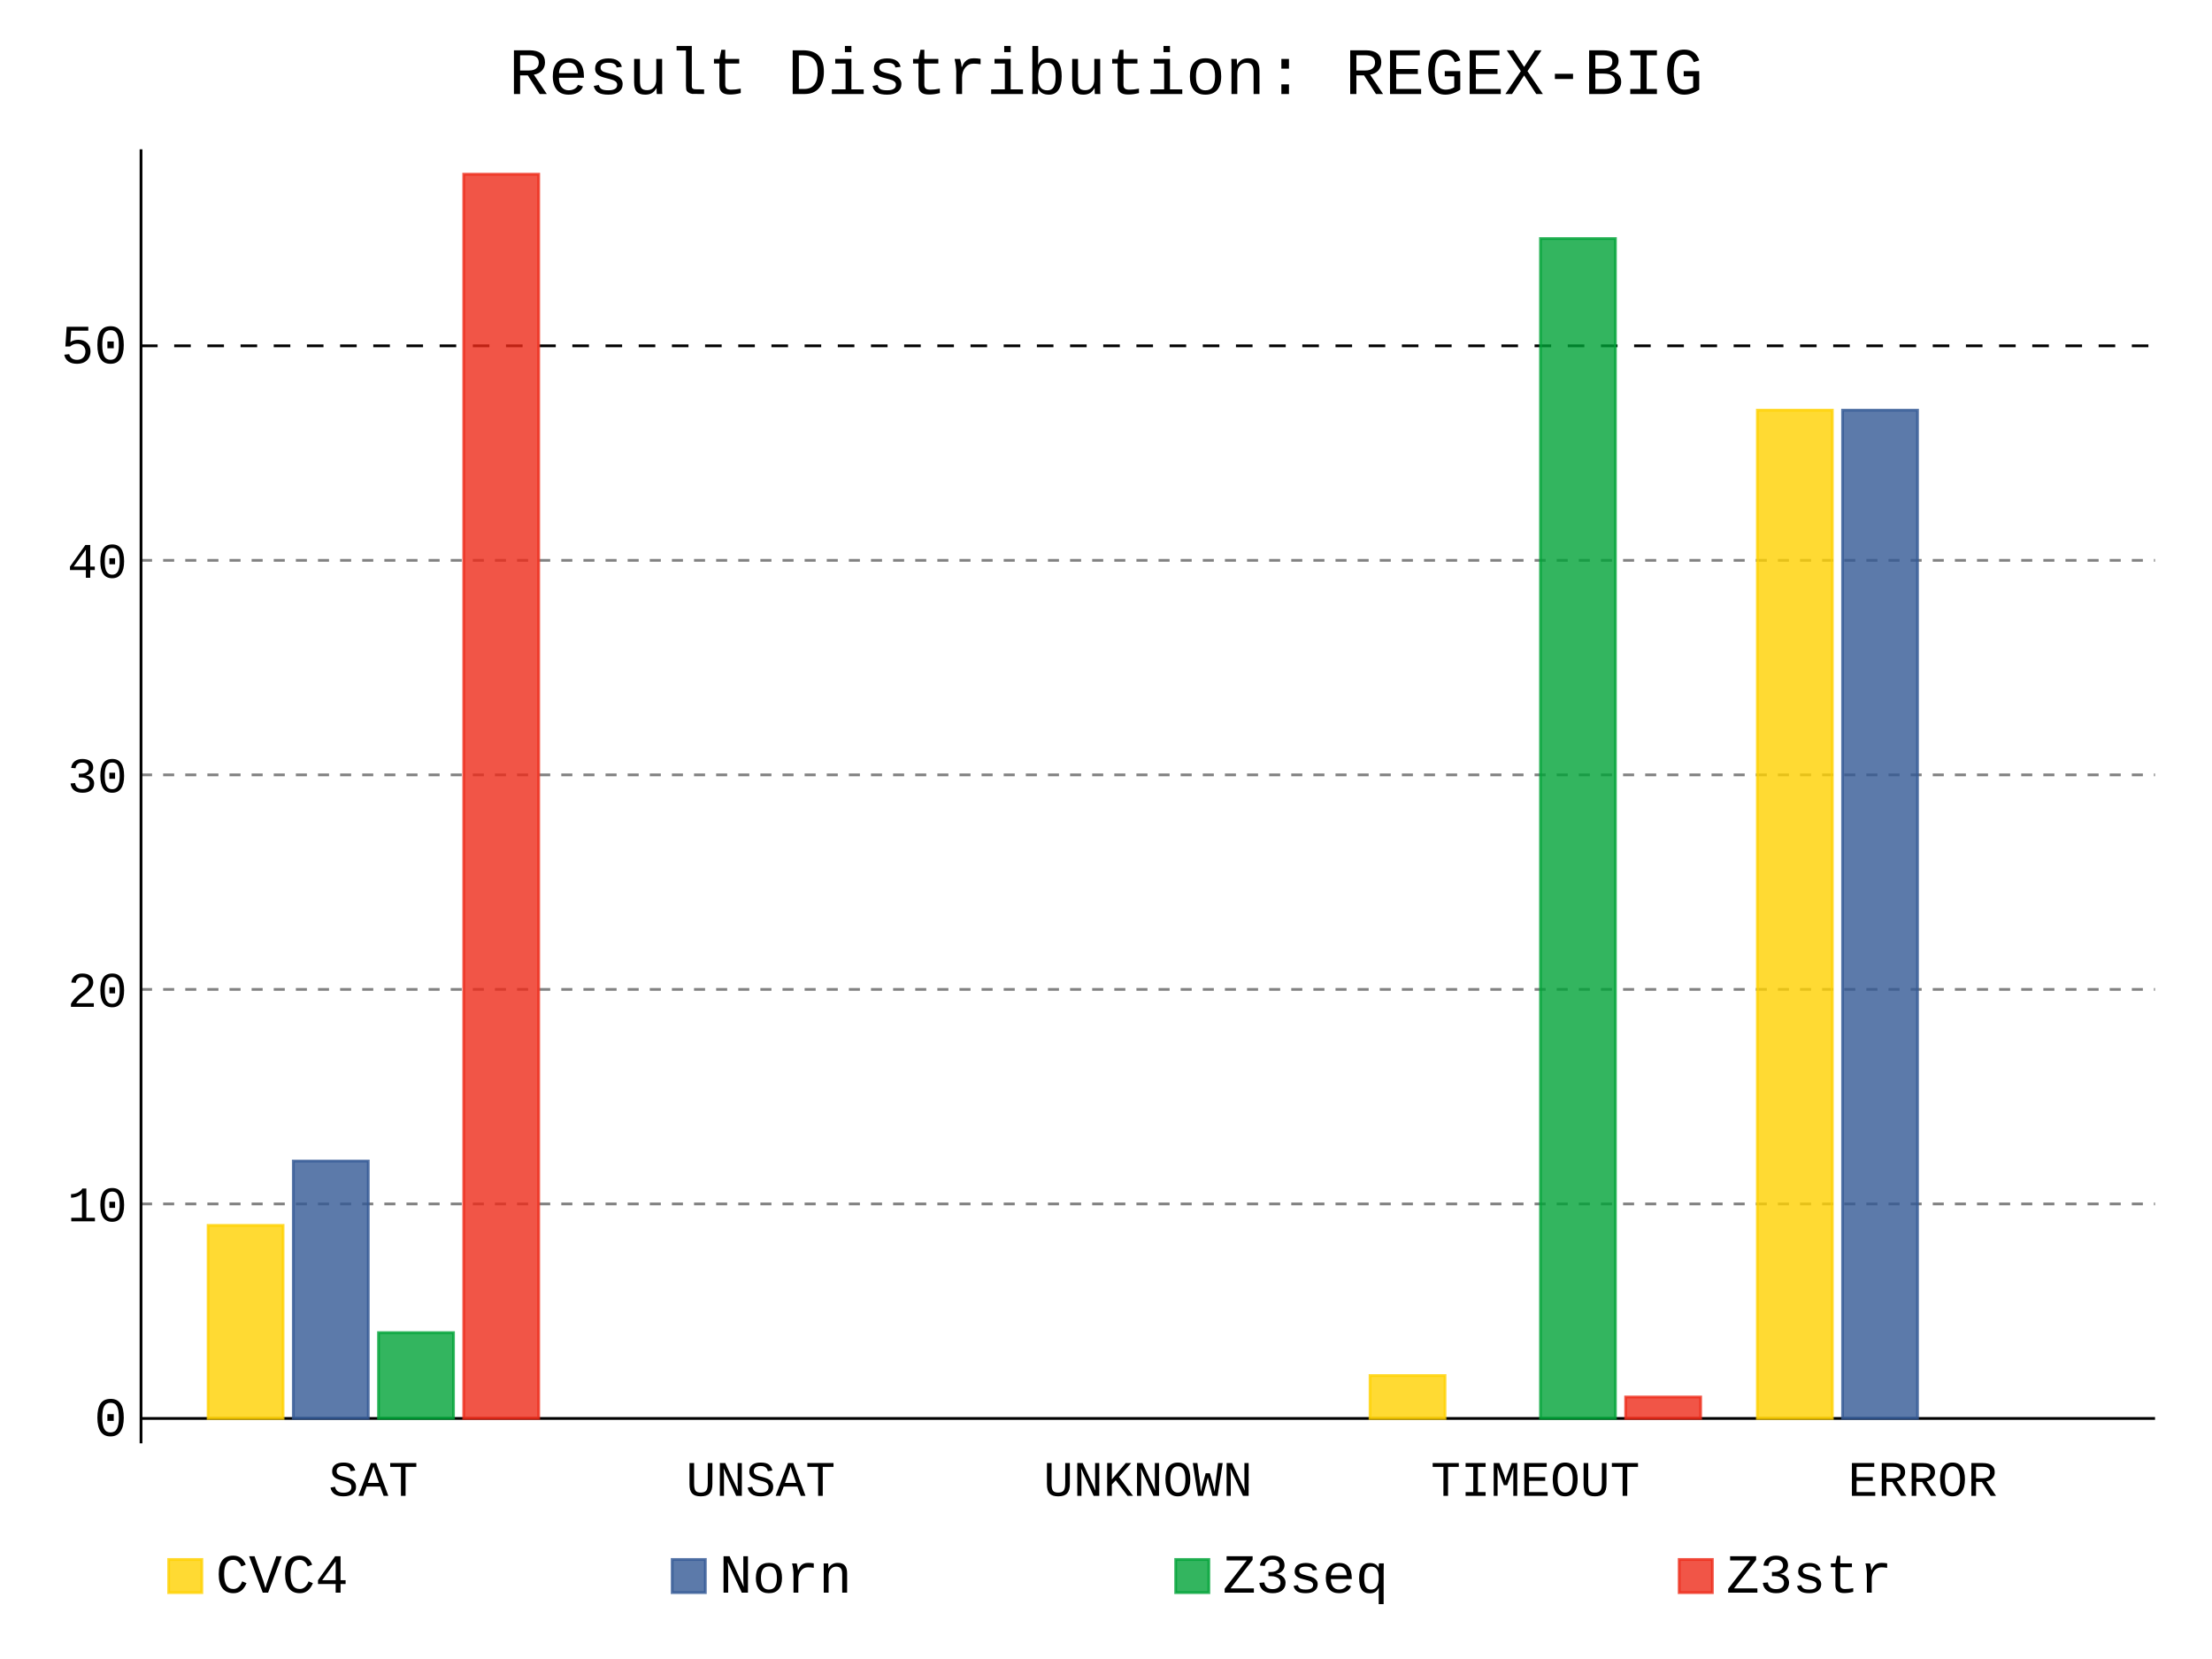
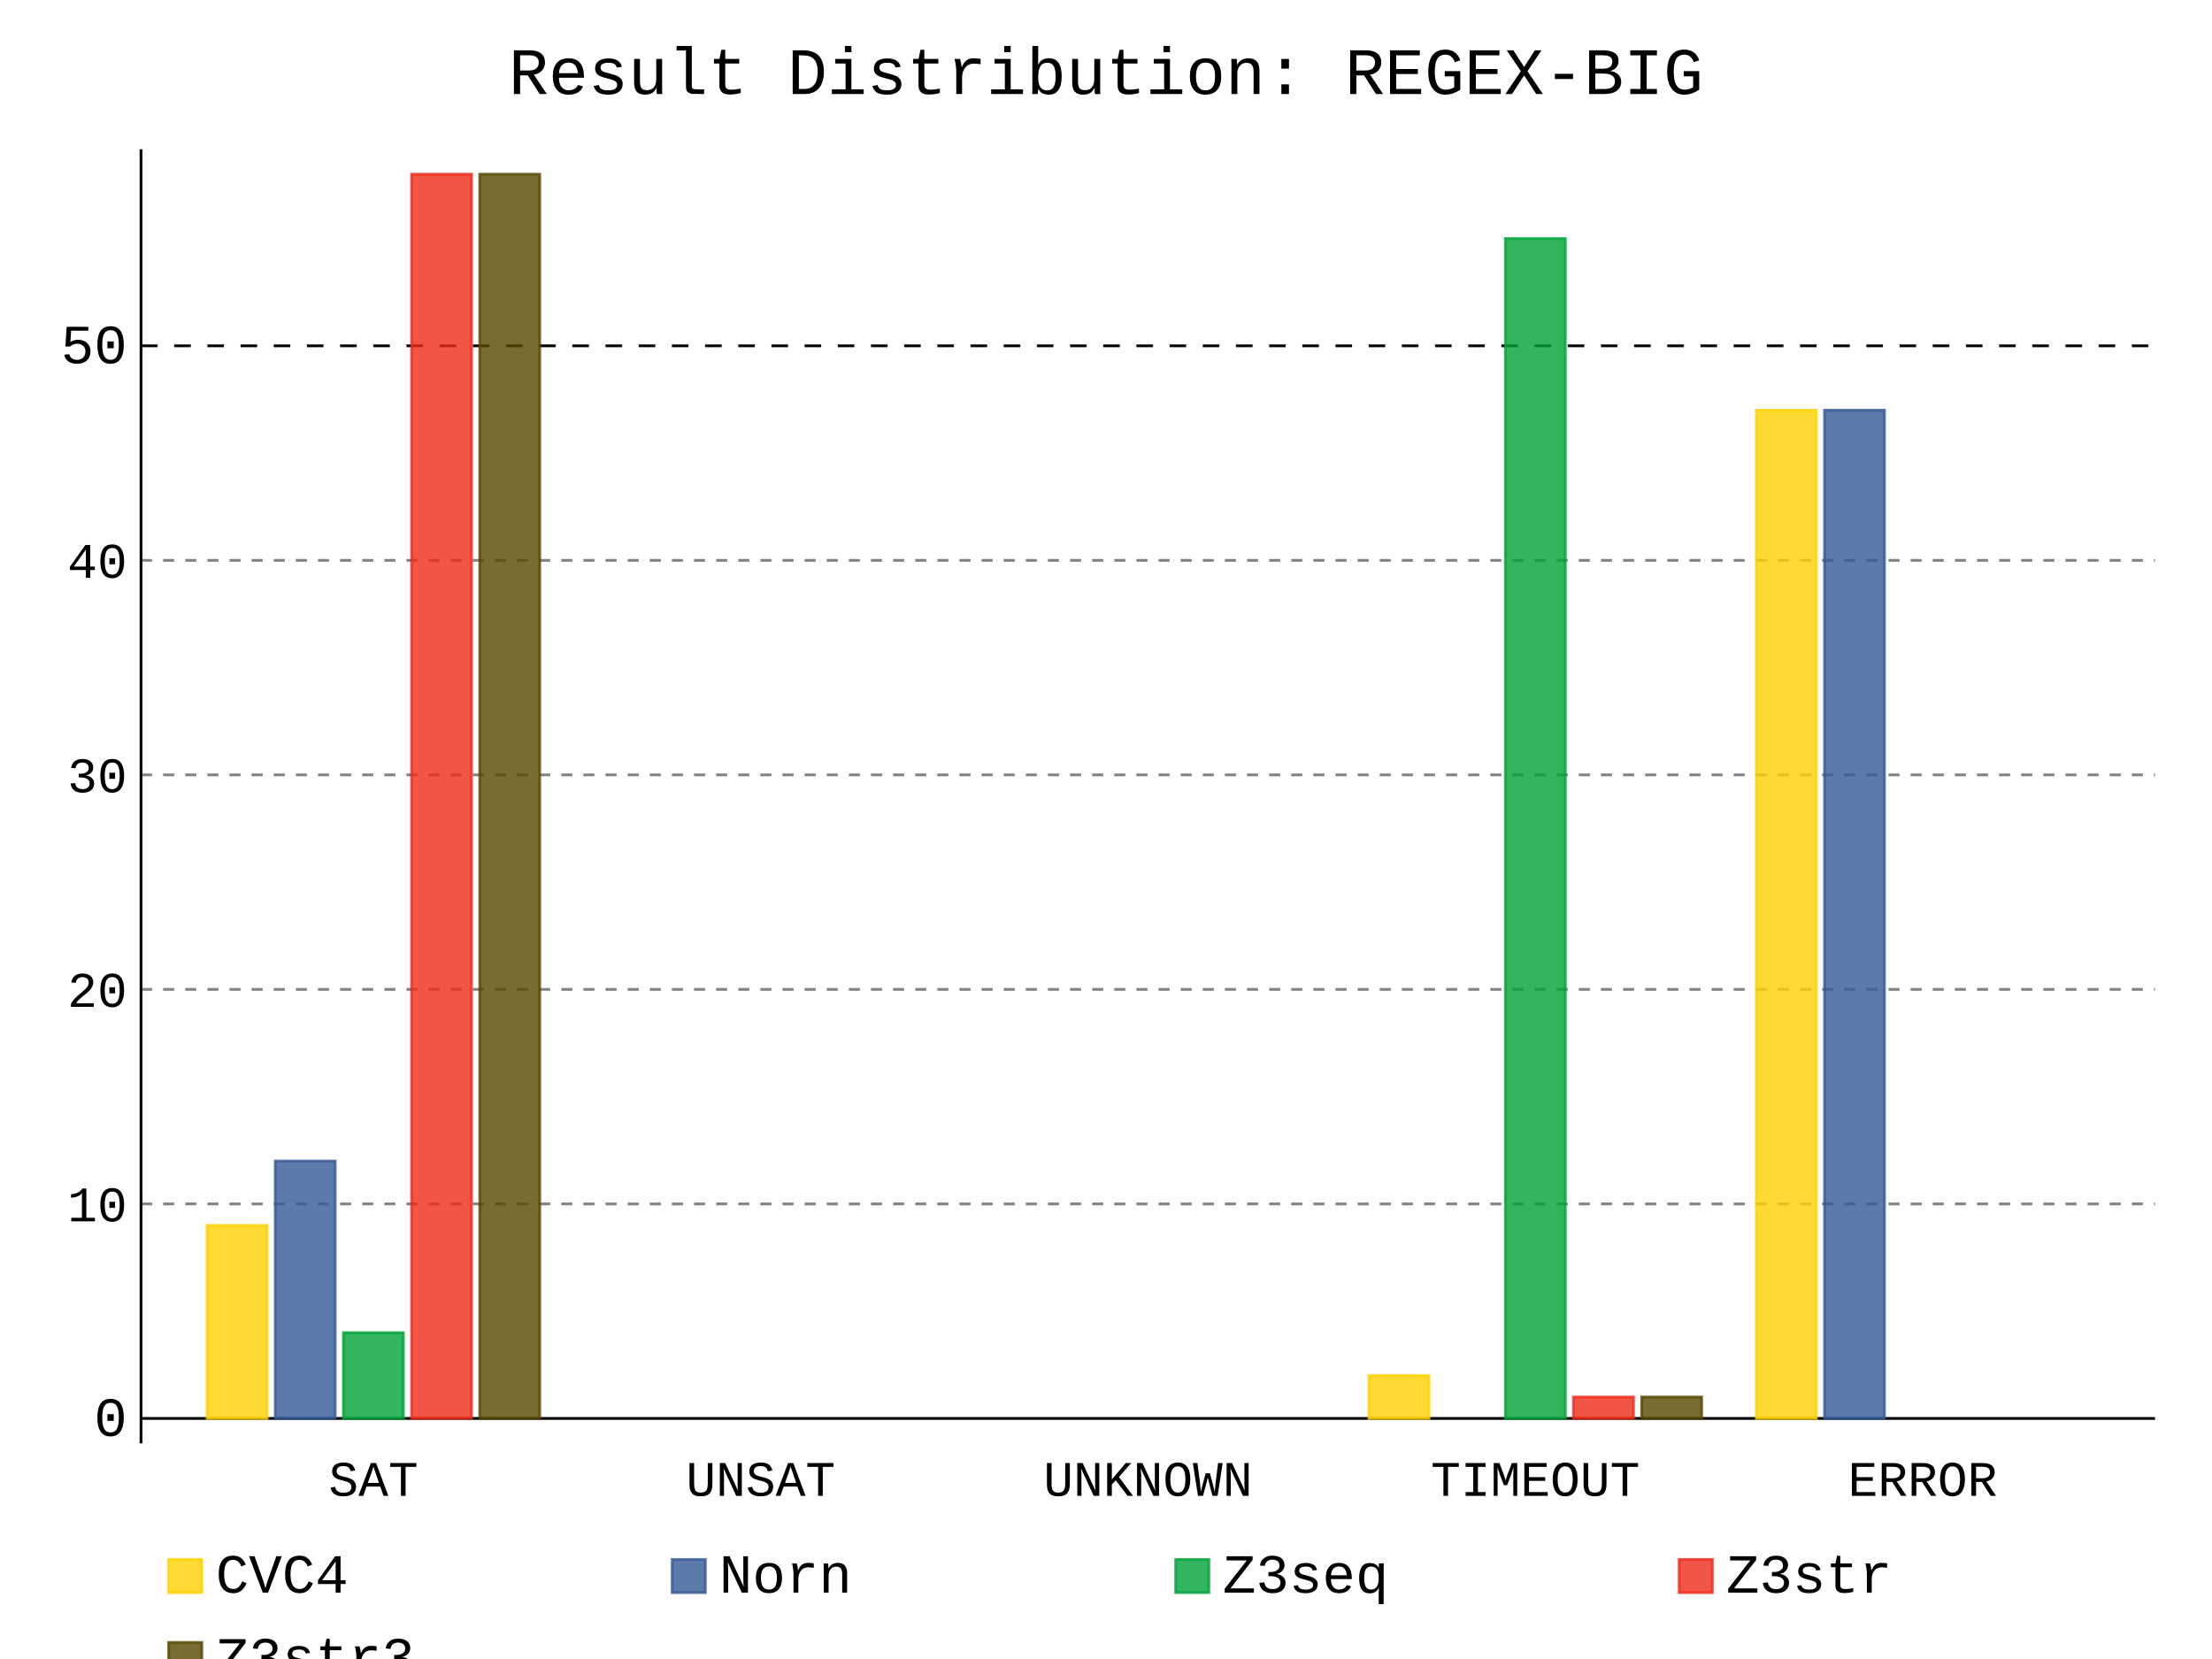
- <svg xmlns="http://www.w3.org/2000/svg" id="chart-dc753cd6-6338-4c86-b2fc-e71252327096" class="pygal-chart" viewBox="0 0 800 600">
+ <svg xmlns="http://www.w3.org/2000/svg" id="chart-0961a11b-cdc3-4ed8-96cc-d1fa281d719a" class="pygal-chart" viewBox="0 0 800 600">
  <defs>
-     <style type="text/css">#chart-dc753cd6-6338-4c86-b2fc-e71252327096{-webkit-user-select:none;-webkit-font-smoothing:antialiased;font-family:Consolas,"Liberation Mono",Menlo,Courier,monospace}#chart-dc753cd6-6338-4c86-b2fc-e71252327096 .title{font-family:Consolas,"Liberation Mono",Menlo,Courier,monospace;font-size:24px}#chart-dc753cd6-6338-4c86-b2fc-e71252327096 .legends .legend text{font-family:Consolas,"Liberation Mono",Menlo,Courier,monospace;font-size:20px}#chart-dc753cd6-6338-4c86-b2fc-e71252327096 .axis text{font-family:Consolas,"Liberation Mono",Menlo,Courier,monospace;font-size:18px}#chart-dc753cd6-6338-4c86-b2fc-e71252327096 .axis text.major{font-family:Consolas,"Liberation Mono",Menlo,Courier,monospace;font-size:20px}#chart-dc753cd6-6338-4c86-b2fc-e71252327096 .text-overlay text.value{font-family:Consolas,"Liberation Mono",Menlo,Courier,monospace;font-size:22px}#chart-dc753cd6-6338-4c86-b2fc-e71252327096 .text-overlay text.label{font-family:Consolas,"Liberation Mono",Menlo,Courier,monospace;font-size:20px}#chart-dc753cd6-6338-4c86-b2fc-e71252327096 .tooltip{font-family:Consolas,"Liberation Mono",Menlo,Courier,monospace;font-size:20px}#chart-dc753cd6-6338-4c86-b2fc-e71252327096 text.no_data{font-family:Consolas,"Liberation Mono",Menlo,Courier,monospace;font-size:64px}
- #chart-dc753cd6-6338-4c86-b2fc-e71252327096{background-color:#FFFFFF}#chart-dc753cd6-6338-4c86-b2fc-e71252327096 path,#chart-dc753cd6-6338-4c86-b2fc-e71252327096 line,#chart-dc753cd6-6338-4c86-b2fc-e71252327096 rect,#chart-dc753cd6-6338-4c86-b2fc-e71252327096 circle{-webkit-transition:100ms;-moz-transition:100ms;transition:100ms}#chart-dc753cd6-6338-4c86-b2fc-e71252327096 .graph &gt; .background{fill:#FFFFFF}#chart-dc753cd6-6338-4c86-b2fc-e71252327096 .plot &gt; .background{fill:#FFFFFF}#chart-dc753cd6-6338-4c86-b2fc-e71252327096 .graph{fill:#000000}#chart-dc753cd6-6338-4c86-b2fc-e71252327096 text.no_data{fill:#000000}#chart-dc753cd6-6338-4c86-b2fc-e71252327096 .title{fill:#000000}#chart-dc753cd6-6338-4c86-b2fc-e71252327096 .legends .legend text{fill:#000000}#chart-dc753cd6-6338-4c86-b2fc-e71252327096 .legends .legend:hover text{fill:#000000}#chart-dc753cd6-6338-4c86-b2fc-e71252327096 .axis .line{stroke:#000000}#chart-dc753cd6-6338-4c86-b2fc-e71252327096 .axis .guide.line{stroke:#828282}#chart-dc753cd6-6338-4c86-b2fc-e71252327096 .axis .major.line{stroke:#000000}#chart-dc753cd6-6338-4c86-b2fc-e71252327096 .axis text.major{fill:#000000}#chart-dc753cd6-6338-4c86-b2fc-e71252327096 .axis.y .guides:hover .guide.line,#chart-dc753cd6-6338-4c86-b2fc-e71252327096 .line-graph .axis.x .guides:hover .guide.line,#chart-dc753cd6-6338-4c86-b2fc-e71252327096 .stackedline-graph .axis.x .guides:hover .guide.line,#chart-dc753cd6-6338-4c86-b2fc-e71252327096 .xy-graph .axis.x .guides:hover .guide.line{stroke:#000000}#chart-dc753cd6-6338-4c86-b2fc-e71252327096 .axis .guides:hover text{fill:#000000}#chart-dc753cd6-6338-4c86-b2fc-e71252327096 .reactive{fill-opacity:.8;stroke-opacity:.8}#chart-dc753cd6-6338-4c86-b2fc-e71252327096 .ci{stroke:#000000}#chart-dc753cd6-6338-4c86-b2fc-e71252327096 .reactive.active,#chart-dc753cd6-6338-4c86-b2fc-e71252327096 .active .reactive{fill-opacity:.9;stroke-opacity:.9;stroke-width:4}#chart-dc753cd6-6338-4c86-b2fc-e71252327096 .ci .reactive.active{stroke-width:1.5}#chart-dc753cd6-6338-4c86-b2fc-e71252327096 .series text{fill:#000000}#chart-dc753cd6-6338-4c86-b2fc-e71252327096 .tooltip rect{fill:#FFFFFF;stroke:#000000;-webkit-transition:opacity 100ms;-moz-transition:opacity 100ms;transition:opacity 100ms}#chart-dc753cd6-6338-4c86-b2fc-e71252327096 .tooltip .label{fill:#000000}#chart-dc753cd6-6338-4c86-b2fc-e71252327096 .tooltip .label{fill:#000000}#chart-dc753cd6-6338-4c86-b2fc-e71252327096 .tooltip .legend{font-size:.8em;fill:#828282}#chart-dc753cd6-6338-4c86-b2fc-e71252327096 .tooltip .x_label{font-size:.6em;fill:#000000}#chart-dc753cd6-6338-4c86-b2fc-e71252327096 .tooltip .xlink{font-size:.5em;text-decoration:underline}#chart-dc753cd6-6338-4c86-b2fc-e71252327096 .tooltip .value{font-size:1.5em}#chart-dc753cd6-6338-4c86-b2fc-e71252327096 .bound{font-size:.5em}#chart-dc753cd6-6338-4c86-b2fc-e71252327096 .max-value{font-size:.75em;fill:#828282}#chart-dc753cd6-6338-4c86-b2fc-e71252327096 .map-element{fill:#FFFFFF;stroke:#828282 !important}#chart-dc753cd6-6338-4c86-b2fc-e71252327096 .map-element .reactive{fill-opacity:inherit;stroke-opacity:inherit}#chart-dc753cd6-6338-4c86-b2fc-e71252327096 .color-0,#chart-dc753cd6-6338-4c86-b2fc-e71252327096 .color-0 a:visited{stroke:#FFD000;fill:#FFD000}#chart-dc753cd6-6338-4c86-b2fc-e71252327096 .color-1,#chart-dc753cd6-6338-4c86-b2fc-e71252327096 .color-1 a:visited{stroke:#345995;fill:#345995}#chart-dc753cd6-6338-4c86-b2fc-e71252327096 .color-2,#chart-dc753cd6-6338-4c86-b2fc-e71252327096 .color-2 a:visited{stroke:#01A337;fill:#01A337}#chart-dc753cd6-6338-4c86-b2fc-e71252327096 .color-3,#chart-dc753cd6-6338-4c86-b2fc-e71252327096 .color-3 a:visited{stroke:#ED2B1A;fill:#ED2B1A}#chart-dc753cd6-6338-4c86-b2fc-e71252327096 .text-overlay .color-0 text{fill:black}#chart-dc753cd6-6338-4c86-b2fc-e71252327096 .text-overlay .color-1 text{fill:black}#chart-dc753cd6-6338-4c86-b2fc-e71252327096 .text-overlay .color-2 text{fill:black}#chart-dc753cd6-6338-4c86-b2fc-e71252327096 .text-overlay .color-3 text{fill:black}
- #chart-dc753cd6-6338-4c86-b2fc-e71252327096 text.no_data{text-anchor:middle}#chart-dc753cd6-6338-4c86-b2fc-e71252327096 .guide.line{fill:none}#chart-dc753cd6-6338-4c86-b2fc-e71252327096 .centered{text-anchor:middle}#chart-dc753cd6-6338-4c86-b2fc-e71252327096 .title{text-anchor:middle}#chart-dc753cd6-6338-4c86-b2fc-e71252327096 .legends .legend text{fill-opacity:1}#chart-dc753cd6-6338-4c86-b2fc-e71252327096 .axis.x text{text-anchor:middle}#chart-dc753cd6-6338-4c86-b2fc-e71252327096 .axis.x:not(.web) text[transform]{text-anchor:start}#chart-dc753cd6-6338-4c86-b2fc-e71252327096 .axis.x:not(.web) text[transform].backwards{text-anchor:end}#chart-dc753cd6-6338-4c86-b2fc-e71252327096 .axis.y text{text-anchor:end}#chart-dc753cd6-6338-4c86-b2fc-e71252327096 .axis.y text[transform].backwards{text-anchor:start}#chart-dc753cd6-6338-4c86-b2fc-e71252327096 .axis.y2 text{text-anchor:start}#chart-dc753cd6-6338-4c86-b2fc-e71252327096 .axis.y2 text[transform].backwards{text-anchor:end}#chart-dc753cd6-6338-4c86-b2fc-e71252327096 .axis .guide.line{stroke-dasharray:4,4}#chart-dc753cd6-6338-4c86-b2fc-e71252327096 .axis .major.guide.line{stroke-dasharray:6,6}#chart-dc753cd6-6338-4c86-b2fc-e71252327096 .horizontal .axis.y .guide.line,#chart-dc753cd6-6338-4c86-b2fc-e71252327096 .horizontal .axis.y2 .guide.line,#chart-dc753cd6-6338-4c86-b2fc-e71252327096 .vertical .axis.x .guide.line{opacity:0}#chart-dc753cd6-6338-4c86-b2fc-e71252327096 .horizontal .axis.always_show .guide.line,#chart-dc753cd6-6338-4c86-b2fc-e71252327096 .vertical .axis.always_show .guide.line{opacity:1 !important}#chart-dc753cd6-6338-4c86-b2fc-e71252327096 .axis.y .guides:hover .guide.line,#chart-dc753cd6-6338-4c86-b2fc-e71252327096 .axis.y2 .guides:hover .guide.line,#chart-dc753cd6-6338-4c86-b2fc-e71252327096 .axis.x .guides:hover .guide.line{opacity:1}#chart-dc753cd6-6338-4c86-b2fc-e71252327096 .axis .guides:hover text{opacity:1}#chart-dc753cd6-6338-4c86-b2fc-e71252327096 .nofill{fill:none}#chart-dc753cd6-6338-4c86-b2fc-e71252327096 .subtle-fill{fill-opacity:.2}#chart-dc753cd6-6338-4c86-b2fc-e71252327096 .dot{stroke-width:1px;fill-opacity:1}#chart-dc753cd6-6338-4c86-b2fc-e71252327096 .dot.active{stroke-width:5px}#chart-dc753cd6-6338-4c86-b2fc-e71252327096 .dot.negative{fill:transparent}#chart-dc753cd6-6338-4c86-b2fc-e71252327096 text,#chart-dc753cd6-6338-4c86-b2fc-e71252327096 tspan{stroke:none !important}#chart-dc753cd6-6338-4c86-b2fc-e71252327096 .series text.active{opacity:1}#chart-dc753cd6-6338-4c86-b2fc-e71252327096 .tooltip rect{fill-opacity:.95;stroke-width:.5}#chart-dc753cd6-6338-4c86-b2fc-e71252327096 .tooltip text{fill-opacity:1}#chart-dc753cd6-6338-4c86-b2fc-e71252327096 .showable{visibility:hidden}#chart-dc753cd6-6338-4c86-b2fc-e71252327096 .showable.shown{visibility:visible}#chart-dc753cd6-6338-4c86-b2fc-e71252327096 .gauge-background{fill:rgba(229,229,229,1);stroke:none}#chart-dc753cd6-6338-4c86-b2fc-e71252327096 .bg-lines{stroke:#FFFFFF;stroke-width:2px}</style>
+     <style type="text/css">#chart-0961a11b-cdc3-4ed8-96cc-d1fa281d719a{-webkit-user-select:none;-webkit-font-smoothing:antialiased;font-family:Consolas,"Liberation Mono",Menlo,Courier,monospace}#chart-0961a11b-cdc3-4ed8-96cc-d1fa281d719a .title{font-family:Consolas,"Liberation Mono",Menlo,Courier,monospace;font-size:24px}#chart-0961a11b-cdc3-4ed8-96cc-d1fa281d719a .legends .legend text{font-family:Consolas,"Liberation Mono",Menlo,Courier,monospace;font-size:20px}#chart-0961a11b-cdc3-4ed8-96cc-d1fa281d719a .axis text{font-family:Consolas,"Liberation Mono",Menlo,Courier,monospace;font-size:18px}#chart-0961a11b-cdc3-4ed8-96cc-d1fa281d719a .axis text.major{font-family:Consolas,"Liberation Mono",Menlo,Courier,monospace;font-size:20px}#chart-0961a11b-cdc3-4ed8-96cc-d1fa281d719a .text-overlay text.value{font-family:Consolas,"Liberation Mono",Menlo,Courier,monospace;font-size:22px}#chart-0961a11b-cdc3-4ed8-96cc-d1fa281d719a .text-overlay text.label{font-family:Consolas,"Liberation Mono",Menlo,Courier,monospace;font-size:20px}#chart-0961a11b-cdc3-4ed8-96cc-d1fa281d719a .tooltip{font-family:Consolas,"Liberation Mono",Menlo,Courier,monospace;font-size:20px}#chart-0961a11b-cdc3-4ed8-96cc-d1fa281d719a text.no_data{font-family:Consolas,"Liberation Mono",Menlo,Courier,monospace;font-size:64px}
+ #chart-0961a11b-cdc3-4ed8-96cc-d1fa281d719a{background-color:#FFFFFF}#chart-0961a11b-cdc3-4ed8-96cc-d1fa281d719a path,#chart-0961a11b-cdc3-4ed8-96cc-d1fa281d719a line,#chart-0961a11b-cdc3-4ed8-96cc-d1fa281d719a rect,#chart-0961a11b-cdc3-4ed8-96cc-d1fa281d719a circle{-webkit-transition:100ms;-moz-transition:100ms;transition:100ms}#chart-0961a11b-cdc3-4ed8-96cc-d1fa281d719a .graph &gt; .background{fill:#FFFFFF}#chart-0961a11b-cdc3-4ed8-96cc-d1fa281d719a .plot &gt; .background{fill:#FFFFFF}#chart-0961a11b-cdc3-4ed8-96cc-d1fa281d719a .graph{fill:#000000}#chart-0961a11b-cdc3-4ed8-96cc-d1fa281d719a text.no_data{fill:#000000}#chart-0961a11b-cdc3-4ed8-96cc-d1fa281d719a .title{fill:#000000}#chart-0961a11b-cdc3-4ed8-96cc-d1fa281d719a .legends .legend text{fill:#000000}#chart-0961a11b-cdc3-4ed8-96cc-d1fa281d719a .legends .legend:hover text{fill:#000000}#chart-0961a11b-cdc3-4ed8-96cc-d1fa281d719a .axis .line{stroke:#000000}#chart-0961a11b-cdc3-4ed8-96cc-d1fa281d719a .axis .guide.line{stroke:#828282}#chart-0961a11b-cdc3-4ed8-96cc-d1fa281d719a .axis .major.line{stroke:#000000}#chart-0961a11b-cdc3-4ed8-96cc-d1fa281d719a .axis text.major{fill:#000000}#chart-0961a11b-cdc3-4ed8-96cc-d1fa281d719a .axis.y .guides:hover .guide.line,#chart-0961a11b-cdc3-4ed8-96cc-d1fa281d719a .line-graph .axis.x .guides:hover .guide.line,#chart-0961a11b-cdc3-4ed8-96cc-d1fa281d719a .stackedline-graph .axis.x .guides:hover .guide.line,#chart-0961a11b-cdc3-4ed8-96cc-d1fa281d719a .xy-graph .axis.x .guides:hover .guide.line{stroke:#000000}#chart-0961a11b-cdc3-4ed8-96cc-d1fa281d719a .axis .guides:hover text{fill:#000000}#chart-0961a11b-cdc3-4ed8-96cc-d1fa281d719a .reactive{fill-opacity:.8;stroke-opacity:.8}#chart-0961a11b-cdc3-4ed8-96cc-d1fa281d719a .ci{stroke:#000000}#chart-0961a11b-cdc3-4ed8-96cc-d1fa281d719a .reactive.active,#chart-0961a11b-cdc3-4ed8-96cc-d1fa281d719a .active .reactive{fill-opacity:.9;stroke-opacity:.9;stroke-width:4}#chart-0961a11b-cdc3-4ed8-96cc-d1fa281d719a .ci .reactive.active{stroke-width:1.5}#chart-0961a11b-cdc3-4ed8-96cc-d1fa281d719a .series text{fill:#000000}#chart-0961a11b-cdc3-4ed8-96cc-d1fa281d719a .tooltip rect{fill:#FFFFFF;stroke:#000000;-webkit-transition:opacity 100ms;-moz-transition:opacity 100ms;transition:opacity 100ms}#chart-0961a11b-cdc3-4ed8-96cc-d1fa281d719a .tooltip .label{fill:#000000}#chart-0961a11b-cdc3-4ed8-96cc-d1fa281d719a .tooltip .label{fill:#000000}#chart-0961a11b-cdc3-4ed8-96cc-d1fa281d719a .tooltip .legend{font-size:.8em;fill:#828282}#chart-0961a11b-cdc3-4ed8-96cc-d1fa281d719a .tooltip .x_label{font-size:.6em;fill:#000000}#chart-0961a11b-cdc3-4ed8-96cc-d1fa281d719a .tooltip .xlink{font-size:.5em;text-decoration:underline}#chart-0961a11b-cdc3-4ed8-96cc-d1fa281d719a .tooltip .value{font-size:1.5em}#chart-0961a11b-cdc3-4ed8-96cc-d1fa281d719a .bound{font-size:.5em}#chart-0961a11b-cdc3-4ed8-96cc-d1fa281d719a .max-value{font-size:.75em;fill:#828282}#chart-0961a11b-cdc3-4ed8-96cc-d1fa281d719a .map-element{fill:#FFFFFF;stroke:#828282 !important}#chart-0961a11b-cdc3-4ed8-96cc-d1fa281d719a .map-element .reactive{fill-opacity:inherit;stroke-opacity:inherit}#chart-0961a11b-cdc3-4ed8-96cc-d1fa281d719a .color-0,#chart-0961a11b-cdc3-4ed8-96cc-d1fa281d719a .color-0 a:visited{stroke:#ffd000;fill:#ffd000}#chart-0961a11b-cdc3-4ed8-96cc-d1fa281d719a .color-1,#chart-0961a11b-cdc3-4ed8-96cc-d1fa281d719a .color-1 a:visited{stroke:#345995;fill:#345995}#chart-0961a11b-cdc3-4ed8-96cc-d1fa281d719a .color-2,#chart-0961a11b-cdc3-4ed8-96cc-d1fa281d719a .color-2 a:visited{stroke:#01a337;fill:#01a337}#chart-0961a11b-cdc3-4ed8-96cc-d1fa281d719a .color-3,#chart-0961a11b-cdc3-4ed8-96cc-d1fa281d719a .color-3 a:visited{stroke:#ed2b1a;fill:#ed2b1a}#chart-0961a11b-cdc3-4ed8-96cc-d1fa281d719a .color-4,#chart-0961a11b-cdc3-4ed8-96cc-d1fa281d719a .color-4 a:visited{stroke:#574700;fill:#574700}#chart-0961a11b-cdc3-4ed8-96cc-d1fa281d719a .text-overlay .color-0 text{fill:black}#chart-0961a11b-cdc3-4ed8-96cc-d1fa281d719a .text-overlay .color-1 text{fill:black}#chart-0961a11b-cdc3-4ed8-96cc-d1fa281d719a .text-overlay .color-2 text{fill:black}#chart-0961a11b-cdc3-4ed8-96cc-d1fa281d719a .text-overlay .color-3 text{fill:black}#chart-0961a11b-cdc3-4ed8-96cc-d1fa281d719a .text-overlay .color-4 text{fill:white}
+ #chart-0961a11b-cdc3-4ed8-96cc-d1fa281d719a text.no_data{text-anchor:middle}#chart-0961a11b-cdc3-4ed8-96cc-d1fa281d719a .guide.line{fill:none}#chart-0961a11b-cdc3-4ed8-96cc-d1fa281d719a .centered{text-anchor:middle}#chart-0961a11b-cdc3-4ed8-96cc-d1fa281d719a .title{text-anchor:middle}#chart-0961a11b-cdc3-4ed8-96cc-d1fa281d719a .legends .legend text{fill-opacity:1}#chart-0961a11b-cdc3-4ed8-96cc-d1fa281d719a .axis.x text{text-anchor:middle}#chart-0961a11b-cdc3-4ed8-96cc-d1fa281d719a .axis.x:not(.web) text[transform]{text-anchor:start}#chart-0961a11b-cdc3-4ed8-96cc-d1fa281d719a .axis.x:not(.web) text[transform].backwards{text-anchor:end}#chart-0961a11b-cdc3-4ed8-96cc-d1fa281d719a .axis.y text{text-anchor:end}#chart-0961a11b-cdc3-4ed8-96cc-d1fa281d719a .axis.y text[transform].backwards{text-anchor:start}#chart-0961a11b-cdc3-4ed8-96cc-d1fa281d719a .axis.y2 text{text-anchor:start}#chart-0961a11b-cdc3-4ed8-96cc-d1fa281d719a .axis.y2 text[transform].backwards{text-anchor:end}#chart-0961a11b-cdc3-4ed8-96cc-d1fa281d719a .axis .guide.line{stroke-dasharray:4,4}#chart-0961a11b-cdc3-4ed8-96cc-d1fa281d719a .axis .major.guide.line{stroke-dasharray:6,6}#chart-0961a11b-cdc3-4ed8-96cc-d1fa281d719a .horizontal .axis.y .guide.line,#chart-0961a11b-cdc3-4ed8-96cc-d1fa281d719a .horizontal .axis.y2 .guide.line,#chart-0961a11b-cdc3-4ed8-96cc-d1fa281d719a .vertical .axis.x .guide.line{opacity:0}#chart-0961a11b-cdc3-4ed8-96cc-d1fa281d719a .horizontal .axis.always_show .guide.line,#chart-0961a11b-cdc3-4ed8-96cc-d1fa281d719a .vertical .axis.always_show .guide.line{opacity:1 !important}#chart-0961a11b-cdc3-4ed8-96cc-d1fa281d719a .axis.y .guides:hover .guide.line,#chart-0961a11b-cdc3-4ed8-96cc-d1fa281d719a .axis.y2 .guides:hover .guide.line,#chart-0961a11b-cdc3-4ed8-96cc-d1fa281d719a .axis.x .guides:hover .guide.line{opacity:1}#chart-0961a11b-cdc3-4ed8-96cc-d1fa281d719a .axis .guides:hover text{opacity:1}#chart-0961a11b-cdc3-4ed8-96cc-d1fa281d719a .nofill{fill:none}#chart-0961a11b-cdc3-4ed8-96cc-d1fa281d719a .subtle-fill{fill-opacity:.2}#chart-0961a11b-cdc3-4ed8-96cc-d1fa281d719a .dot{stroke-width:1px;fill-opacity:1}#chart-0961a11b-cdc3-4ed8-96cc-d1fa281d719a .dot.active{stroke-width:5px}#chart-0961a11b-cdc3-4ed8-96cc-d1fa281d719a .dot.negative{fill:transparent}#chart-0961a11b-cdc3-4ed8-96cc-d1fa281d719a text,#chart-0961a11b-cdc3-4ed8-96cc-d1fa281d719a tspan{stroke:none !important}#chart-0961a11b-cdc3-4ed8-96cc-d1fa281d719a .series text.active{opacity:1}#chart-0961a11b-cdc3-4ed8-96cc-d1fa281d719a .tooltip rect{fill-opacity:.95;stroke-width:.5}#chart-0961a11b-cdc3-4ed8-96cc-d1fa281d719a .tooltip text{fill-opacity:1}#chart-0961a11b-cdc3-4ed8-96cc-d1fa281d719a .showable{visibility:hidden}#chart-0961a11b-cdc3-4ed8-96cc-d1fa281d719a .showable.shown{visibility:visible}#chart-0961a11b-cdc3-4ed8-96cc-d1fa281d719a .gauge-background{fill:rgba(229,229,229,1);stroke:none}#chart-0961a11b-cdc3-4ed8-96cc-d1fa281d719a .bg-lines{stroke:#FFFFFF;stroke-width:2px}</style>
  </defs>
  <g class="graph bar-graph vertical">
    <rect class="background" height="600" width="800" x="0" y="0" />
    <g class="plot" transform="translate(51, 54)">
      <rect class="background" height="468.0" width="728.4" x="0" y="0" />
      <g class="axis y always_show">
        <g class="guides">
          <path class="axis major line" d="M0 459 h728.4" />
          <text class="major" x="-5" y="465.3">0</text>
        </g>
        <g class="guides">
          <path class="guide line" d="M0 381.414 h728.4" />
          <text class="" x="-5" y="387.714">10</text>
        </g>
        <g class="guides">
          <path class="guide line" d="M0 303.828 h728.4" />
          <text class="" x="-5" y="310.128">20</text>
        </g>
        <g class="guides">
          <path class="guide line" d="M0 226.241 h728.4" />
          <text class="" x="-5" y="232.541">30</text>
        </g>
        <g class="guides">
          <path class="guide line" d="M0 148.655 h728.4" />
          <text class="" x="-5" y="154.955">40</text>
        </g>
        <g class="guides">
          <path class="major guide line" d="M0 71.069 h728.4" />
          <text class="major" x="-5" y="77.369">50</text>
        </g>
      </g>
      <g class="axis x">
        <path class="line" d="M0 0 v468" />
        <g class="guides">
          <path class="guide line" d="M84.046 0 v468" />
          <text class="" x="84.046" y="487.0">SAT</text>
        </g>
        <g class="guides">
          <path class="guide line" d="M224.123 0 v468" />
          <text class="" x="224.123" y="487.0">UNSAT</text>
        </g>
        <g class="guides">
          <path class="guide line" d="M364.2 0 v468" />
          <text class="" x="364.2" y="487.0">UNKNOWN</text>
        </g>
        <g class="guides">
          <path class="guide line" d="M504.277 0 v468" />
          <text class="" x="504.277" y="487.0">TIMEOUT</text>
        </g>
        <g class="guides">
          <path class="guide line" d="M644.354 0 v468" />
          <text class="" x="644.354" y="487.0">ERROR</text>
        </g>
      </g>
      <g class="series serie-0 color-0">
        <g class="bars">
          <g class="bar">
-             <rect class="rect reactive tooltip-trigger" height="69.828" rx="0" ry="0" width="27.119" x="24.261" y="389.172" />
-           </g>
-           <g class="bar">
-             <rect class="rect reactive tooltip-trigger" height="0.0" rx="0" ry="0" width="27.119" x="164.338" y="459.0" />
-           </g>
-           <g class="bar">
-             <rect class="rect reactive tooltip-trigger" height="0.0" rx="0" ry="0" width="27.119" x="304.415" y="459.0" />
-           </g>
-           <g class="bar">
-             <rect class="rect reactive tooltip-trigger" height="15.517" rx="0" ry="0" width="27.119" x="444.492" y="443.483" />
-           </g>
-           <g class="bar">
-             <rect class="rect reactive tooltip-trigger" height="364.655" rx="0" ry="0" width="27.119" x="584.569" y="94.345" />
+             <rect class="rect reactive tooltip-trigger" height="69.828" rx="0" ry="0" width="21.695" x="23.892" y="389.172" />
+           </g>
+           <g class="bar">
+             <rect class="rect reactive tooltip-trigger" height="0.0" rx="0" ry="0" width="21.695" x="163.968" y="459.0" />
+           </g>
+           <g class="bar">
+             <rect class="rect reactive tooltip-trigger" height="0.0" rx="0" ry="0" width="21.695" x="304.045" y="459.0" />
+           </g>
+           <g class="bar">
+             <rect class="rect reactive tooltip-trigger" height="15.517" rx="0" ry="0" width="21.695" x="444.122" y="443.483" />
+           </g>
+           <g class="bar">
+             <rect class="rect reactive tooltip-trigger" height="364.655" rx="0" ry="0" width="21.695" x="584.199" y="94.345" />
          </g>
        </g>
      </g>
      <g class="series serie-1 color-1">
        <g class="bars">
          <g class="bar">
-             <rect class="rect reactive tooltip-trigger" height="93.103" rx="0" ry="0" width="27.119" x="55.078" y="365.897" />
-           </g>
-           <g class="bar">
-             <rect class="rect reactive tooltip-trigger" height="0.0" rx="0" ry="0" width="27.119" x="195.155" y="459.0" />
-           </g>
-           <g class="bar">
-             <rect class="rect reactive tooltip-trigger" height="0.0" rx="0" ry="0" width="27.119" x="335.232" y="459.0" />
-           </g>
-           <g class="bar">
-             <rect class="rect reactive tooltip-trigger" height="0.0" rx="0" ry="0" width="27.119" x="475.309" y="459.0" />
-           </g>
-           <g class="bar">
-             <rect class="rect reactive tooltip-trigger" height="364.655" rx="0" ry="0" width="27.119" x="615.386" y="94.345" />
+             <rect class="rect reactive tooltip-trigger" height="93.103" rx="0" ry="0" width="21.695" x="48.545" y="365.897" />
+           </g>
+           <g class="bar">
+             <rect class="rect reactive tooltip-trigger" height="0.0" rx="0" ry="0" width="21.695" x="188.622" y="459.0" />
+           </g>
+           <g class="bar">
+             <rect class="rect reactive tooltip-trigger" height="0.0" rx="0" ry="0" width="21.695" x="328.699" y="459.0" />
+           </g>
+           <g class="bar">
+             <rect class="rect reactive tooltip-trigger" height="0.0" rx="0" ry="0" width="21.695" x="468.776" y="459.0" />
+           </g>
+           <g class="bar">
+             <rect class="rect reactive tooltip-trigger" height="364.655" rx="0" ry="0" width="21.695" x="608.853" y="94.345" />
          </g>
        </g>
      </g>
      <g class="series serie-2 color-2">
        <g class="bars">
          <g class="bar">
-             <rect class="rect reactive tooltip-trigger" height="31.034" rx="0" ry="0" width="27.119" x="85.895" y="427.966" />
-           </g>
-           <g class="bar">
-             <rect class="rect reactive tooltip-trigger" height="0.0" rx="0" ry="0" width="27.119" x="225.972" y="459.0" />
-           </g>
-           <g class="bar">
-             <rect class="rect reactive tooltip-trigger" height="0.0" rx="0" ry="0" width="27.119" x="366.049" y="459.0" />
-           </g>
-           <g class="bar">
-             <rect class="rect reactive tooltip-trigger" height="426.724" rx="0" ry="0" width="27.119" x="506.126" y="32.276" />
-           </g>
-           <g class="bar">
-             <rect class="rect reactive tooltip-trigger" height="0.0" rx="0" ry="0" width="27.119" x="646.203" y="459.0" />
+             <rect class="rect reactive tooltip-trigger" height="31.034" rx="0" ry="0" width="21.695" x="73.199" y="427.966" />
+           </g>
+           <g class="bar">
+             <rect class="rect reactive tooltip-trigger" height="0.0" rx="0" ry="0" width="21.695" x="213.276" y="459.0" />
+           </g>
+           <g class="bar">
+             <rect class="rect reactive tooltip-trigger" height="0.0" rx="0" ry="0" width="21.695" x="353.352" y="459.0" />
+           </g>
+           <g class="bar">
+             <rect class="rect reactive tooltip-trigger" height="426.724" rx="0" ry="0" width="21.695" x="493.429" y="32.276" />
+           </g>
+           <g class="bar">
+             <rect class="rect reactive tooltip-trigger" height="0.0" rx="0" ry="0" width="21.695" x="633.506" y="459.0" />
          </g>
        </g>
      </g>
      <g class="series serie-3 color-3">
        <g class="bars">
          <g class="bar">
-             <rect class="rect reactive tooltip-trigger" height="450.0" rx="0" ry="0" width="27.119" x="116.712" y="9.0" />
-           </g>
-           <g class="bar">
-             <rect class="rect reactive tooltip-trigger" height="0.0" rx="0" ry="0" width="27.119" x="256.789" y="459.0" />
-           </g>
-           <g class="bar">
-             <rect class="rect reactive tooltip-trigger" height="0.0" rx="0" ry="0" width="27.119" x="396.866" y="459.0" />
-           </g>
-           <g class="bar">
-             <rect class="rect reactive tooltip-trigger" height="7.759" rx="0" ry="0" width="27.119" x="536.943" y="451.241" />
-           </g>
-           <g class="bar">
-             <rect class="rect reactive tooltip-trigger" height="0.0" rx="0" ry="0" width="27.119" x="677.02" y="459.0" />
+             <rect class="rect reactive tooltip-trigger" height="450.0" rx="0" ry="0" width="21.695" x="97.852" y="9.0" />
+           </g>
+           <g class="bar">
+             <rect class="rect reactive tooltip-trigger" height="0.0" rx="0" ry="0" width="21.695" x="237.929" y="459.0" />
+           </g>
+           <g class="bar">
+             <rect class="rect reactive tooltip-trigger" height="0.0" rx="0" ry="0" width="21.695" x="378.006" y="459.0" />
+           </g>
+           <g class="bar">
+             <rect class="rect reactive tooltip-trigger" height="7.759" rx="0" ry="0" width="21.695" x="518.083" y="451.241" />
+           </g>
+           <g class="bar">
+             <rect class="rect reactive tooltip-trigger" height="0.0" rx="0" ry="0" width="21.695" x="658.16" y="459.0" />
+           </g>
+         </g>
+       </g>
+       <g class="series serie-4 color-4">
+         <g class="bars">
+           <g class="bar">
+             <rect class="rect reactive tooltip-trigger" height="450.0" rx="0" ry="0" width="21.695" x="122.506" y="9.0" />
+           </g>
+           <g class="bar">
+             <rect class="rect reactive tooltip-trigger" height="0.0" rx="0" ry="0" width="21.695" x="262.583" y="459.0" />
+           </g>
+           <g class="bar">
+             <rect class="rect reactive tooltip-trigger" height="0.0" rx="0" ry="0" width="21.695" x="402.66" y="459.0" />
+           </g>
+           <g class="bar">
+             <rect class="rect reactive tooltip-trigger" height="7.759" rx="0" ry="0" width="21.695" x="542.736" y="451.241" />
+           </g>
+           <g class="bar">
+             <rect class="rect reactive tooltip-trigger" height="0.0" rx="0" ry="0" width="21.695" x="682.813" y="459.0" />
          </g>
        </g>
      </g>
    </g>
    <g class="titles">
      <text class="title plot_title" x="400.0" y="34">Result Distribution: REGEX-BIG</text>
    </g>
    <g class="plot overlay" transform="translate(51, 54)">
      <g class="series serie-0 color-0" />
      <g class="series serie-1 color-1" />
      <g class="series serie-2 color-2" />
      <g class="series serie-3 color-3" />
+       <g class="series serie-4 color-4" />
    </g>
    <g class="plot text-overlay" transform="translate(51, 54)">
      <g class="series serie-0 color-0" />
      <g class="series serie-1 color-1" />
      <g class="series serie-2 color-2" />
      <g class="series serie-3 color-3" />
+       <g class="series serie-4 color-4" />
    </g>
    <g class="plot tooltip-overlay" transform="translate(51, 54)">
      <g class="tooltip" style="opacity: 0" transform="translate(0 0)">
        <rect class="tooltip-box" height="0" rx="10" ry="10" width="0" />
        <g class="text" />
      </g>
    </g>
    <g class="legends" transform="translate(61, 560)">
      <g class="legend reactive activate-serie" id="activate-serie-0">
        <rect class="color-0 reactive" height="12" width="12" x="0.0" y="4.0" />
        <text x="17.0" y="16.0">CVC4</text>
      </g>
      <g class="legend reactive activate-serie" id="activate-serie-1">
        <rect class="color-1 reactive" height="12" width="12" x="182.1" y="4.0" />
        <text x="199.1" y="16.0">Norn</text>
      </g>
      <g class="legend reactive activate-serie" id="activate-serie-2">
        <rect class="color-2 reactive" height="12" width="12" x="364.2" y="4.0" />
        <text x="381.2" y="16.0">Z3seq</text>
      </g>
      <g class="legend reactive activate-serie" id="activate-serie-3">
        <rect class="color-3 reactive" height="12" width="12" x="546.3" y="4.0" />
        <text x="563.3" y="16.0">Z3str</text>
      </g>
+       <g class="legend reactive activate-serie" id="activate-serie-4">
+         <rect class="color-4 reactive" height="12" width="12" x="0.0" y="34.0" />
+         <text x="17.0" y="46.0">Z3str3</text>
+       </g>
    </g>
  </g>
</svg>
